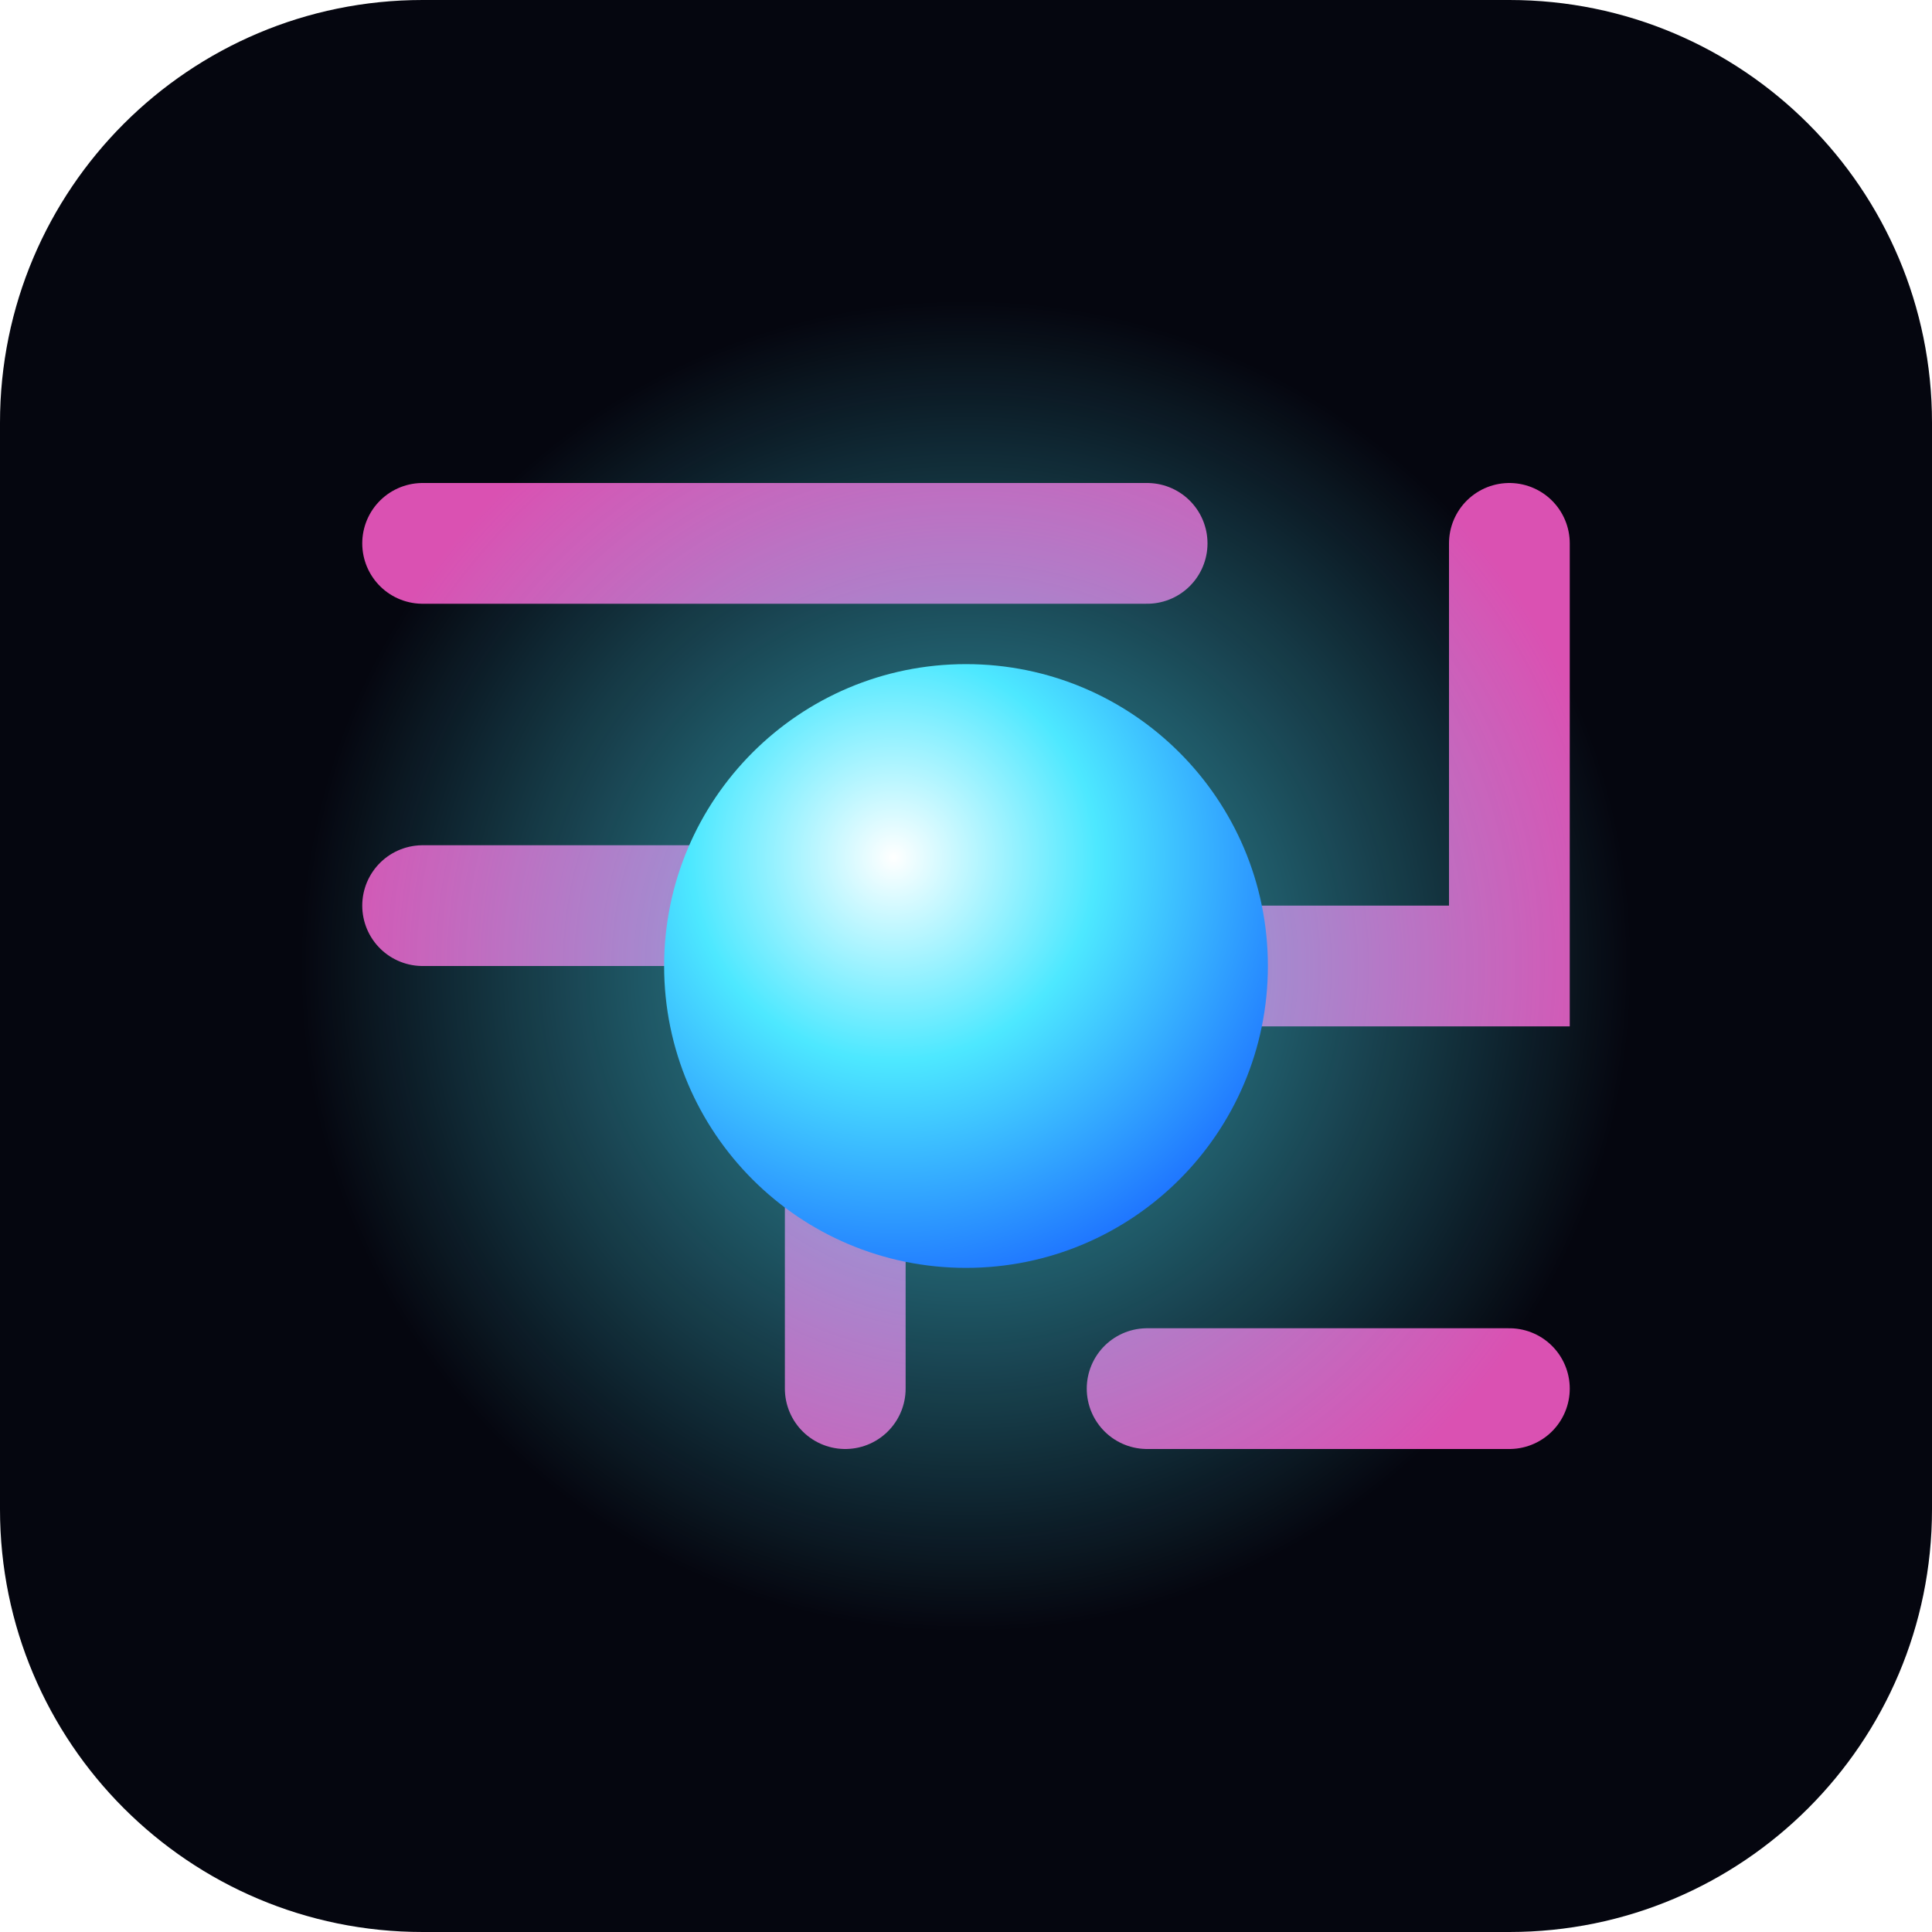
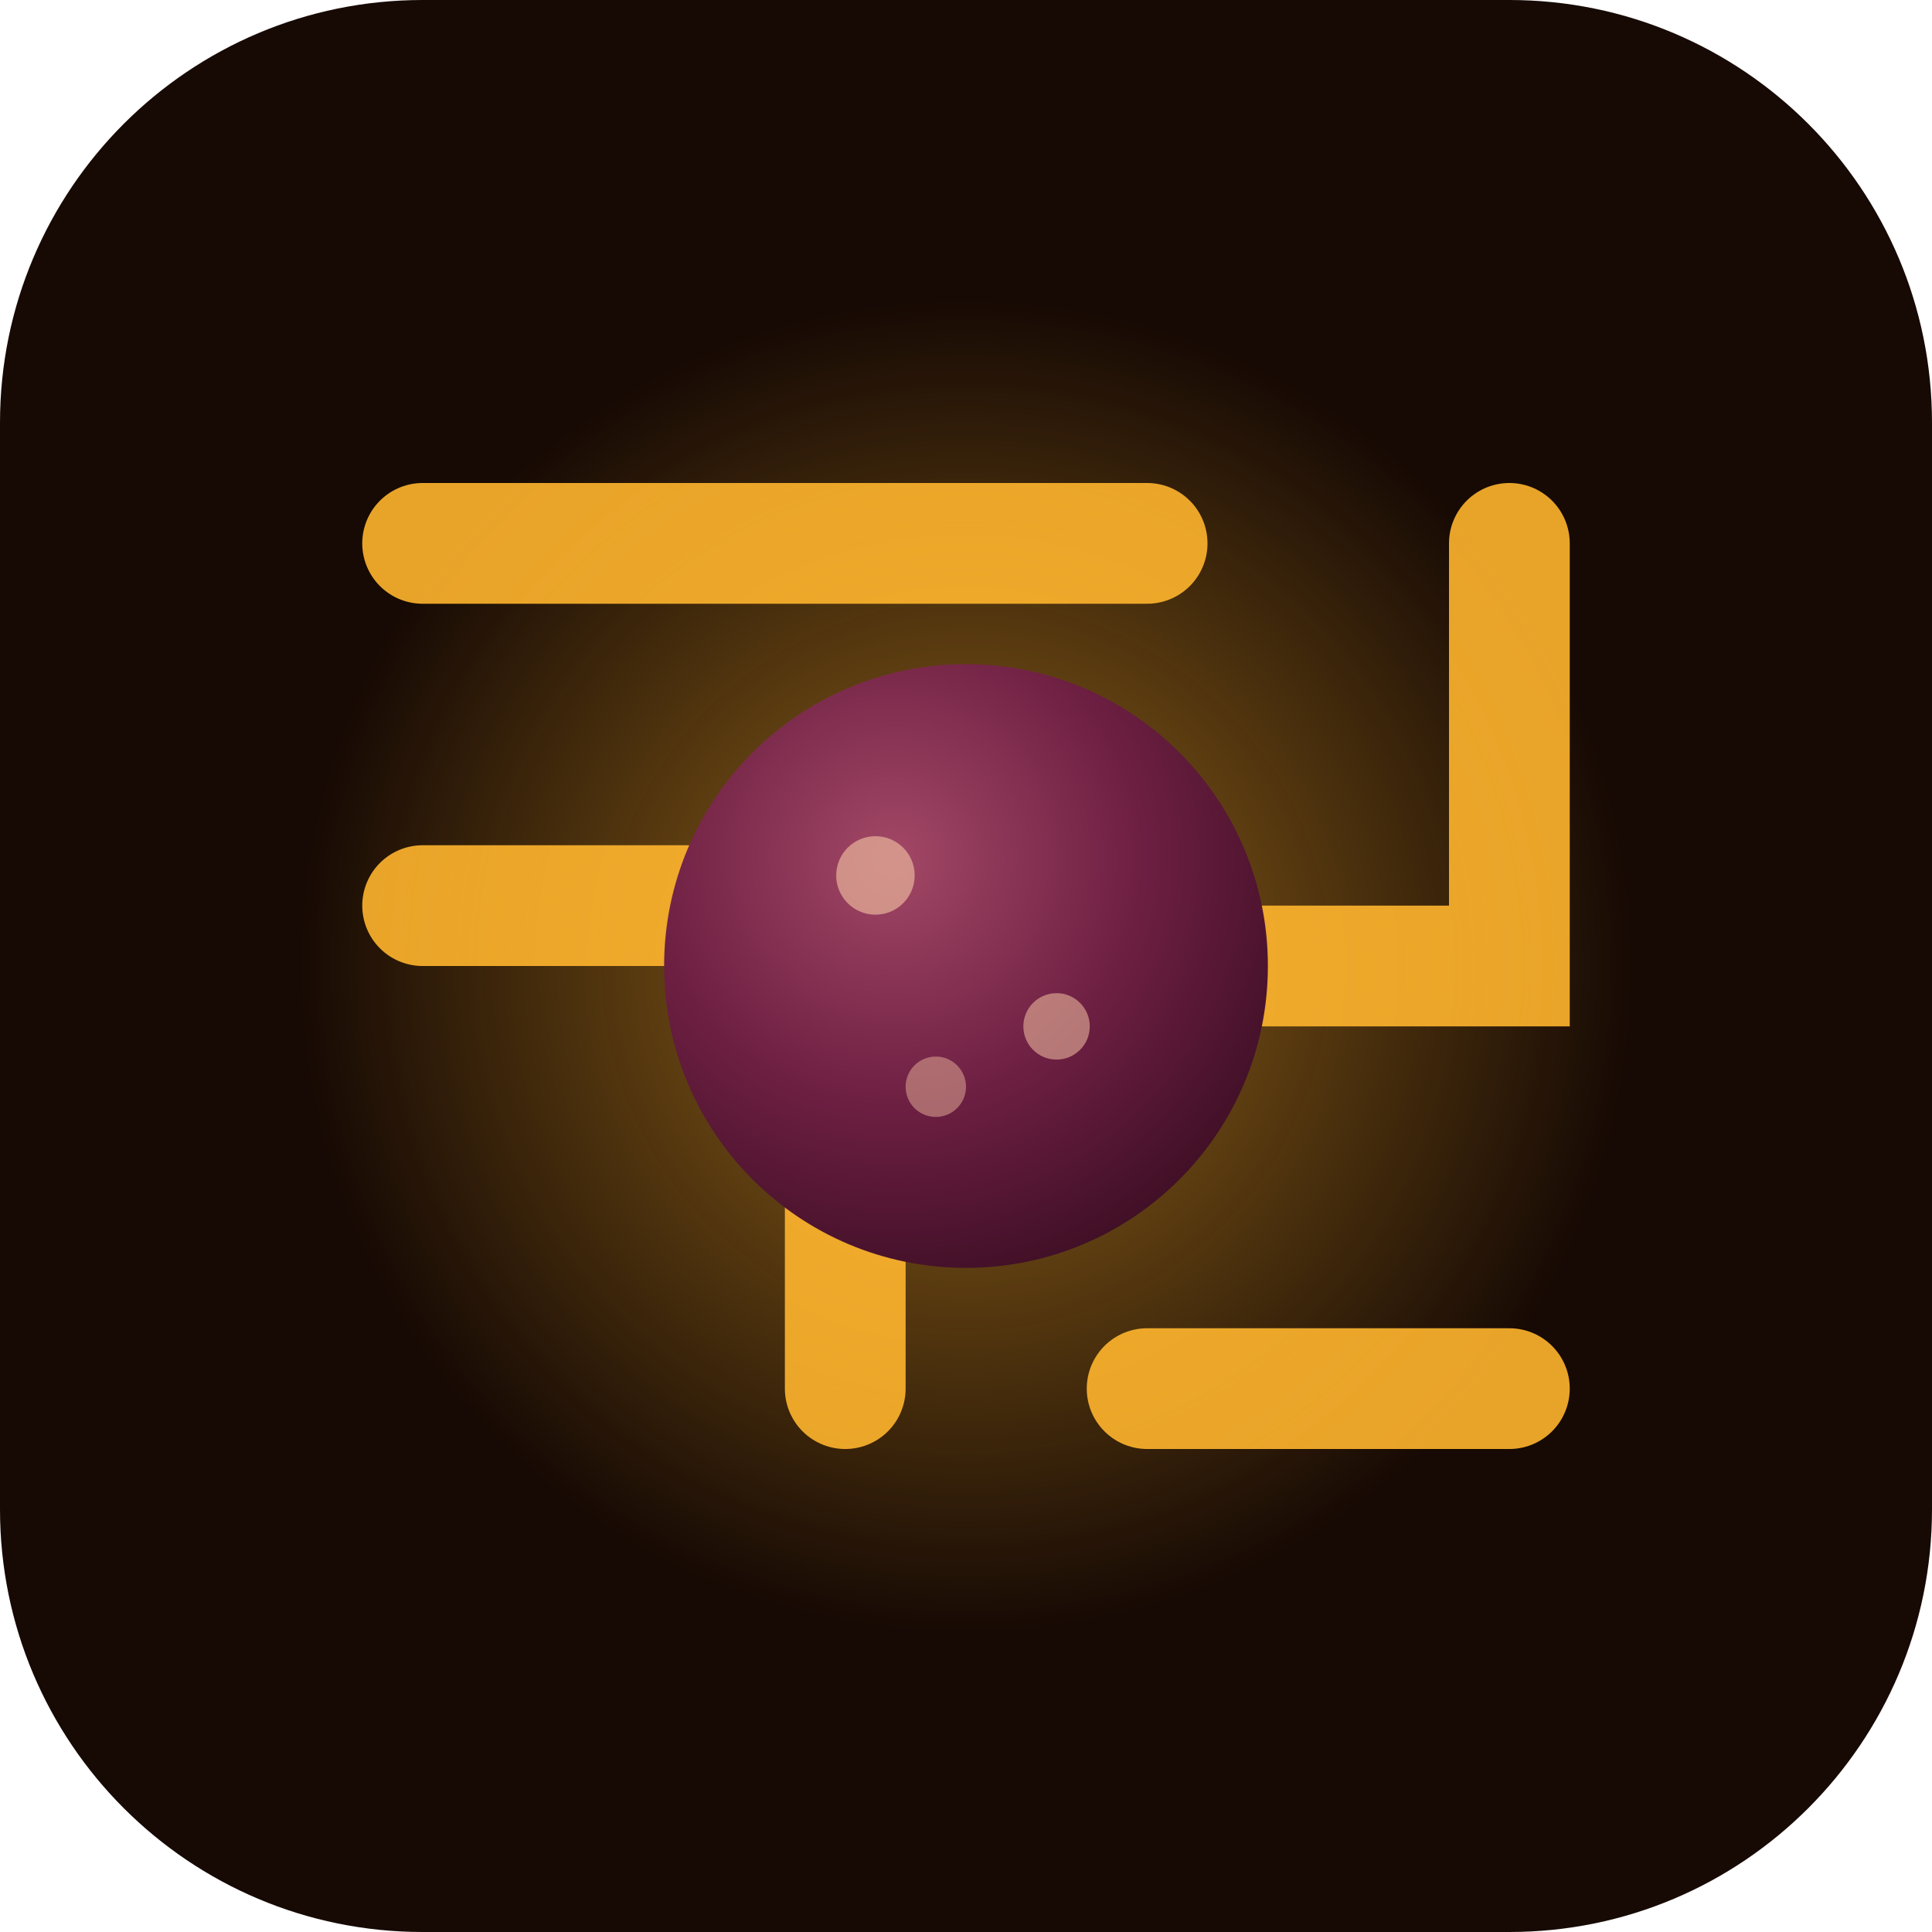
<svg xmlns="http://www.w3.org/2000/svg" viewBox="0 0 64 64">
  <defs>
    <radialGradient id="orb" cx="38%" cy="32%" r="75%">
-       <stop offset="0%" stop-color="#ffffff" />
-       <stop offset="45%" stop-color="#4de8ff" />
-       <stop offset="100%" stop-color="#1b6cff" />
+       <stop offset="0%" stop-color="#a34866" />
+       <stop offset="55%" stop-color="#6d1f42" />
+       <stop offset="100%" stop-color="#3c0e24" />
    </radialGradient>
    <radialGradient id="glow" cx="50%" cy="50%" r="50%">
-       <stop offset="0%" stop-color="#4de8ff" stop-opacity="0.7" />
-       <stop offset="100%" stop-color="#4de8ff" stop-opacity="0" />
+       <stop offset="0%" stop-color="#ffb52e" stop-opacity="0.55" />
+       <stop offset="100%" stop-color="#ffb52e" stop-opacity="0" />
    </radialGradient>
  </defs>
-   <rect width="64" height="64" rx="14" fill="#05060f" />
-   <path d="M14 18 h24 M50 18 v14 h-14 M14 30 h14 v16 M38 46 h12" stroke="#ff5ecf" stroke-width="4" stroke-linecap="round" fill="none" opacity="0.85" />
+   <rect width="64" height="64" rx="14" fill="#170a04" />
+   <path d="M14 18 h24 M50 18 v14 h-14 M14 30 h14 v16 M38 46 h12" stroke="#ffb52e" stroke-width="4" stroke-linecap="round" fill="none" opacity="0.9" />
  <circle cx="32" cy="32" r="22" fill="url(#glow)" />
  <circle cx="32" cy="32" r="10" fill="url(#orb)" />
+   <circle cx="29" cy="29" r="1.3" fill="#e8b49a" opacity="0.7" />
+   <circle cx="35" cy="34" r="1.1" fill="#e8b49a" opacity="0.6" />
+   <circle cx="31" cy="36" r="1" fill="#e8b49a" opacity="0.5" />
</svg>
